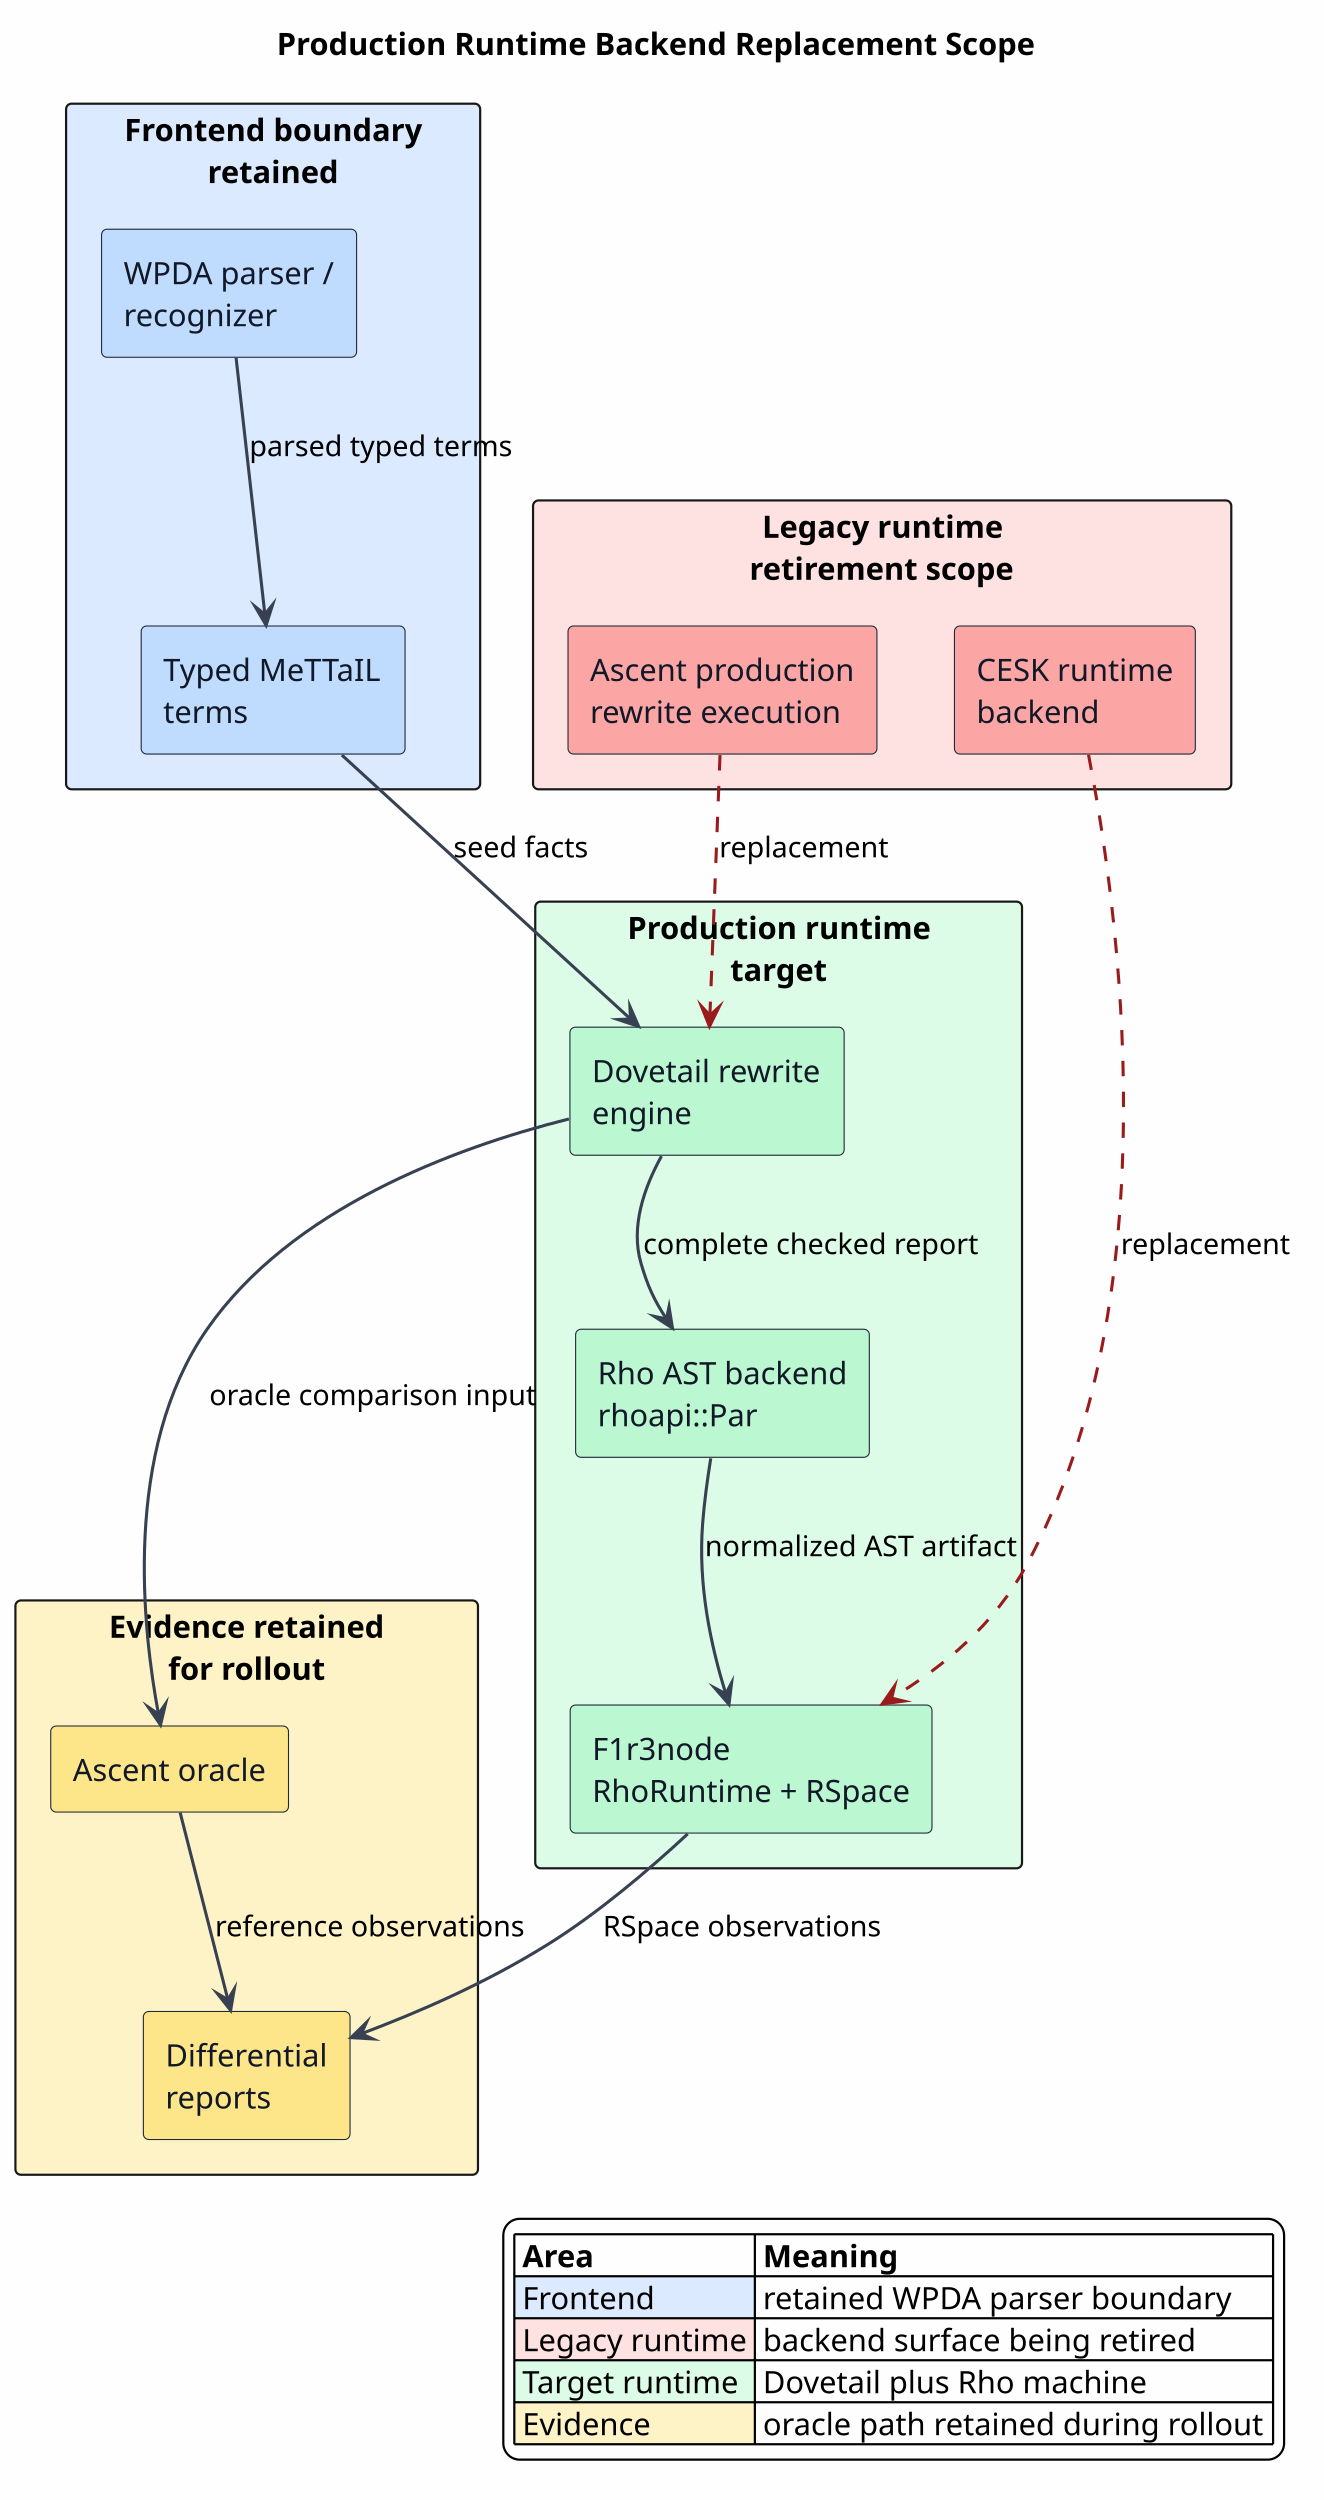
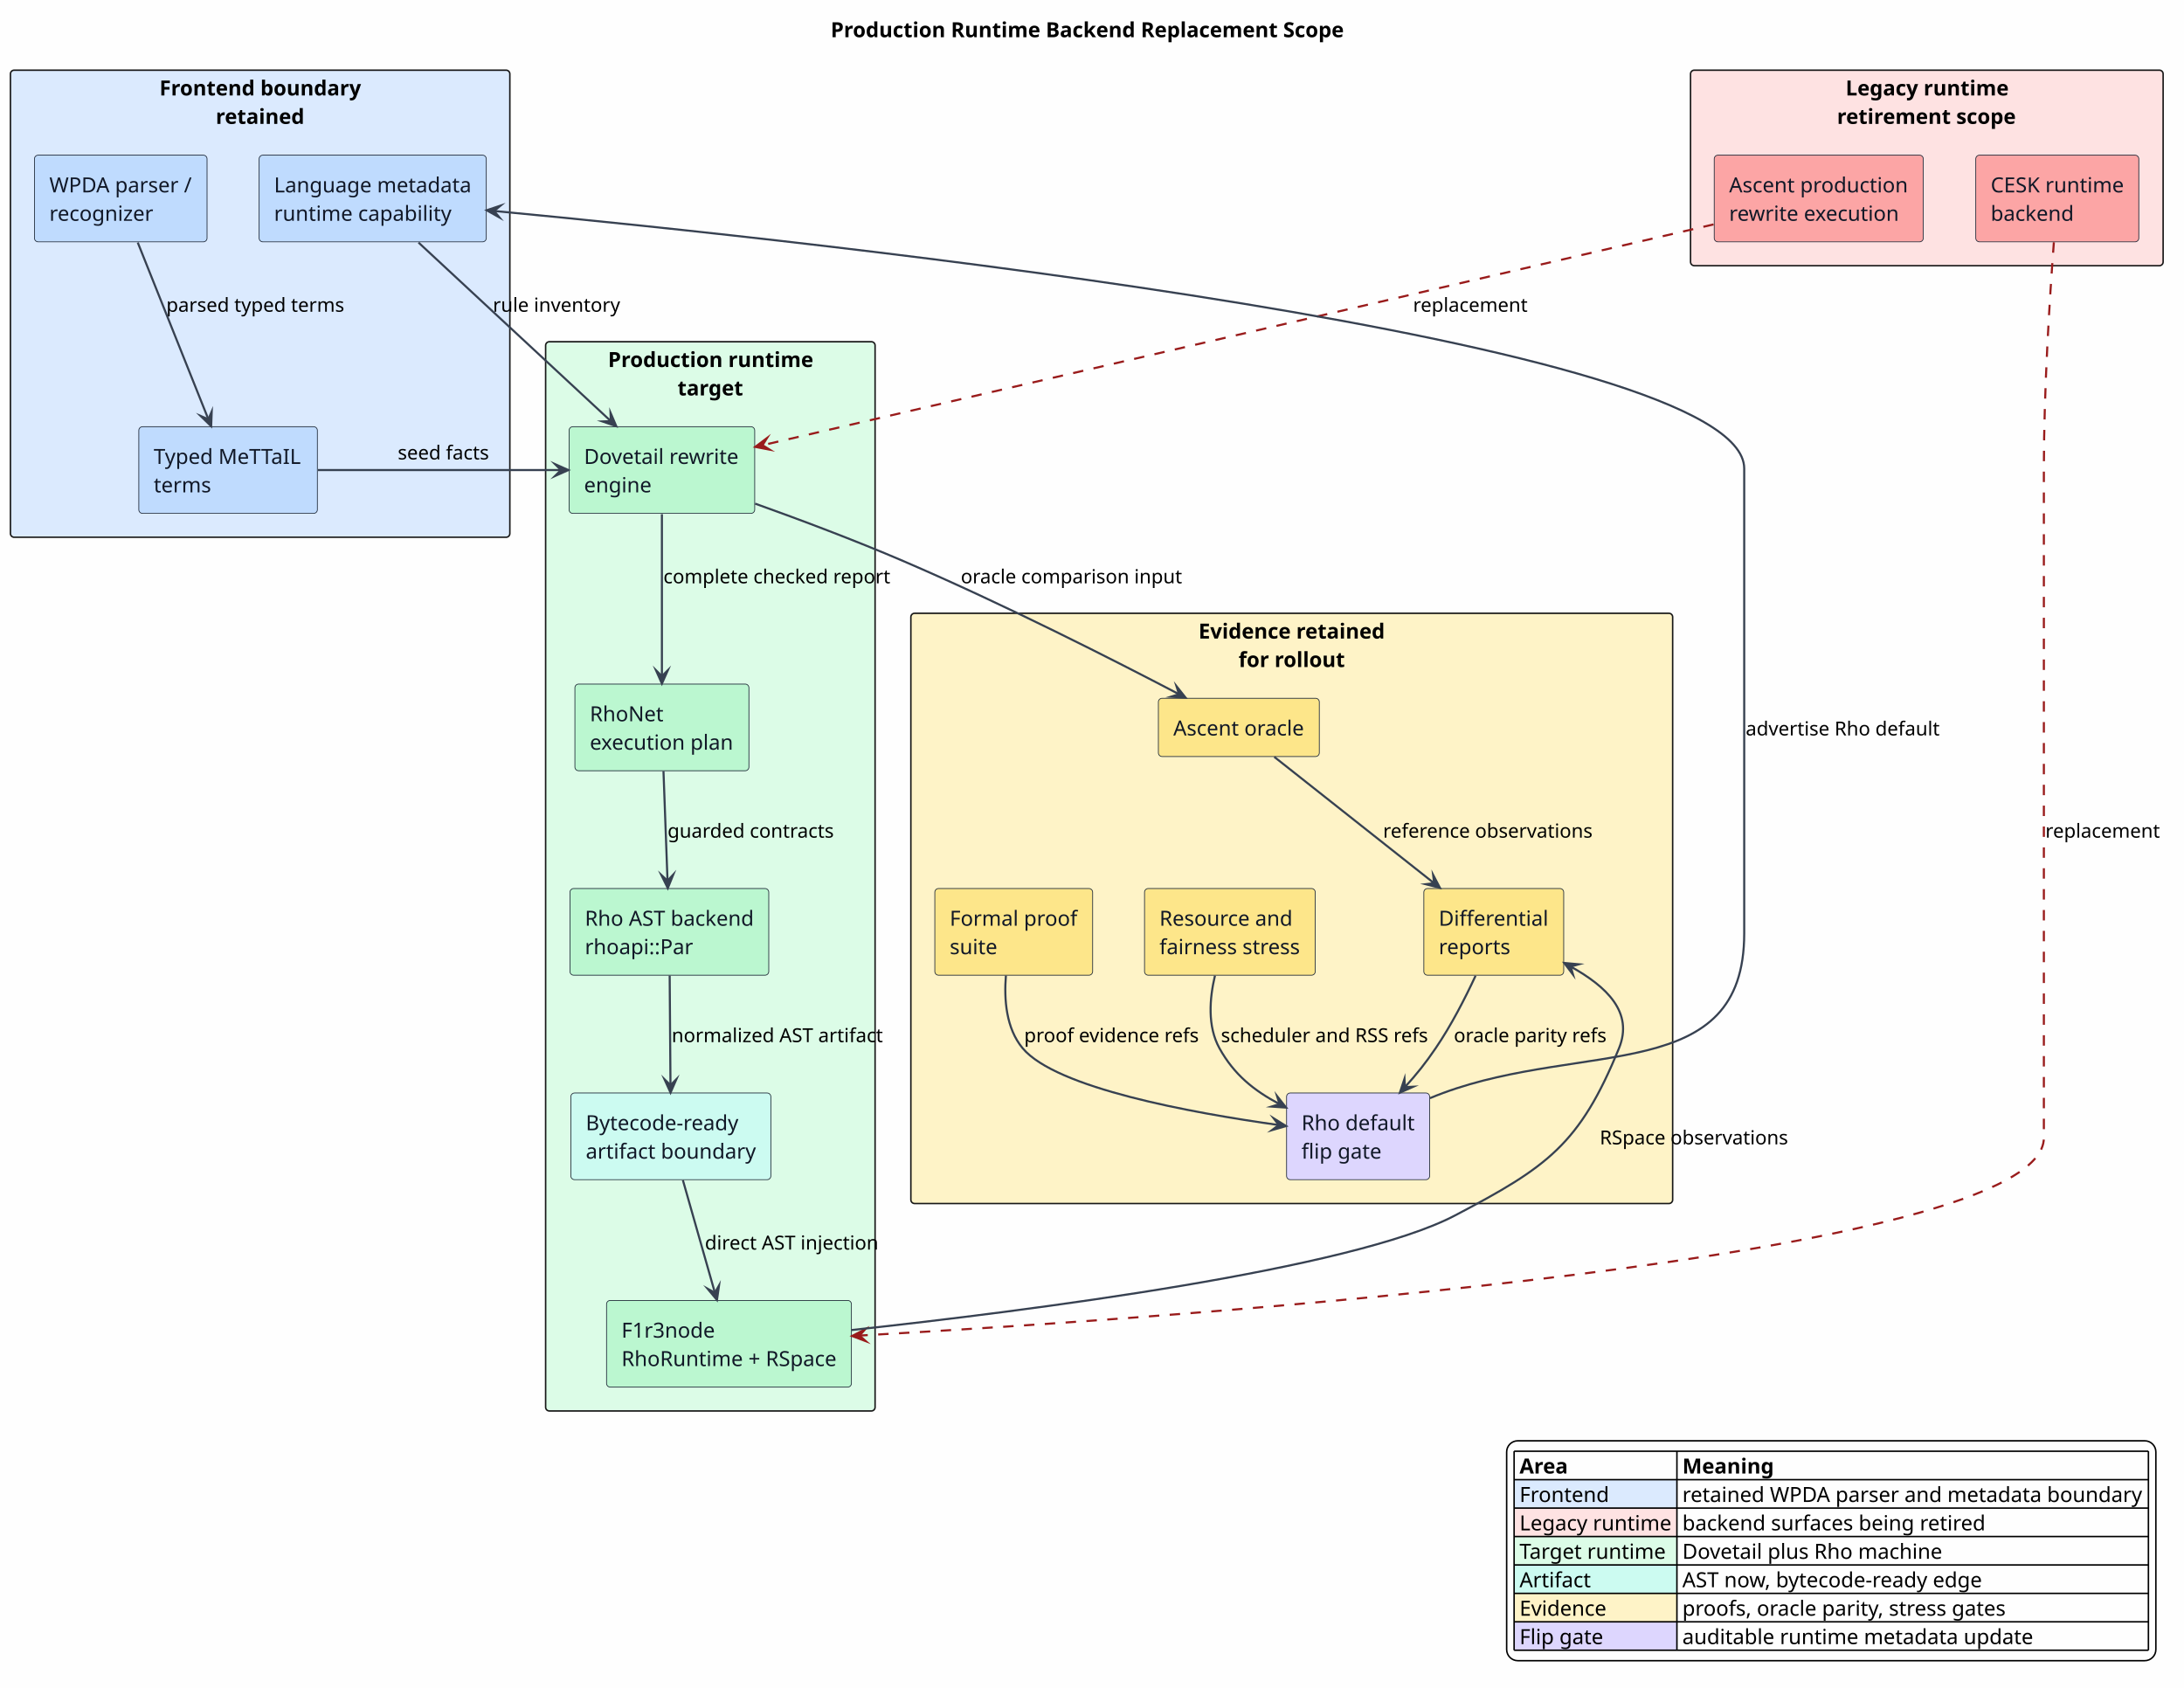
- <svg xmlns="http://www.w3.org/2000/svg" contentStyleType="text/css" data-diagram-type="DESCRIPTION" height="1135px" preserveAspectRatio="none" style="width:601px;height:1135px;background:#FEFEFE;" version="1.1" viewBox="0 0 601 1135" width="601px" zoomAndPan="magnify">
+ <svg xmlns="http://www.w3.org/2000/svg" contentStyleType="text/css" data-diagram-type="DESCRIPTION" height="1132px" preserveAspectRatio="none" style="width:1465px;height:1132px;background:#FEFEFE;" version="1.1" viewBox="0 0 1465 1132" width="1465px" zoomAndPan="magnify">
  <defs />
  <g>
-     <rect fill="#FEFEFE" height="1135" style="stroke:none;stroke-width:1;" width="601" x="0" y="0" />
+     <rect fill="#FEFEFE" height="1132" style="stroke:none;stroke-width:1;" width="1465" x="0" y="0" />
    <g class="title" data-source-line="1">
-       <text fill="#000000" font-family="sans-serif" font-size="14" font-weight="700" lengthAdjust="spacing" textLength="343.713" x="125.633" y="24.966">Production Runtime Backend Replacement Scope</text>
+       <text fill="#000000" font-family="sans-serif" font-size="14" font-weight="700" lengthAdjust="spacing" textLength="343.713" x="557.208" y="24.966">Production Runtime Backend Replacement Scope</text>
    </g>
    <g class="cluster" data-qualified-name="Frontend" data-source-line="13" id="ent0001">
-       <rect fill="#DBEAFE" height="311.27" rx="2.5" ry="2.5" style="stroke:#181818;stroke-width:1;" width="188" x="30" y="47.068" />
-       <text fill="#000000" font-family="sans-serif" font-size="14" font-weight="700" lengthAdjust="spacing" textLength="135.1" x="56.45" y="64.034">Frontend boundary</text>
-       <text fill="#000000" font-family="sans-serif" font-size="14" font-weight="700" lengthAdjust="spacing" textLength="59.57" x="94.215" y="83.102">retained</text>
-     </g>
-     <g class="cluster" data-qualified-name="Legacy" data-source-line="18" id="ent0004">
-       <rect fill="#FEE2E2" height="131.14" rx="2.5" ry="2.5" style="stroke:#181818;stroke-width:1;" width="317" x="242" y="227.198" />
-       <text fill="#000000" font-family="sans-serif" font-size="14" font-weight="700" lengthAdjust="spacing" textLength="109.004" x="345.998" y="244.164">Legacy runtime</text>
-       <text fill="#000000" font-family="sans-serif" font-size="14" font-weight="700" lengthAdjust="spacing" textLength="120.525" x="340.237" y="263.232">retirement scope</text>
-     </g>
-     <g class="cluster" data-qualified-name="Target" data-source-line="23" id="ent0007">
-       <rect fill="#DCFCE7" height="438.87" rx="2.5" ry="2.5" style="stroke:#181818;stroke-width:1;" width="221" x="243" y="409.338" />
-       <text fill="#000000" font-family="sans-serif" font-size="14" font-weight="700" lengthAdjust="spacing" textLength="137.353" x="284.823" y="426.304">Production runtime</text>
-       <text fill="#000000" font-family="sans-serif" font-size="14" font-weight="700" lengthAdjust="spacing" textLength="44.002" x="331.499" y="445.372">target</text>
-     </g>
-     <g class="cluster" data-qualified-name="Evidence" data-source-line="29" id="ent0011">
-       <rect fill="#FEF3C7" height="260.74" rx="2.5" ry="2.5" style="stroke:#181818;stroke-width:1;" width="210" x="7" y="726.608" />
-       <text fill="#000000" font-family="sans-serif" font-size="14" font-weight="700" lengthAdjust="spacing" textLength="125.118" x="49.441" y="743.574">Evidence retained</text>
-       <text fill="#000000" font-family="sans-serif" font-size="14" font-weight="700" lengthAdjust="spacing" textLength="71.344" x="76.328" y="762.642">for rollout</text>
+       <rect fill="#DBEAFE" height="313.27" rx="2.5" ry="2.5" style="stroke:#181818;stroke-width:1;" width="335" x="7" y="47.068" />
+       <text fill="#000000" font-family="sans-serif" font-size="14" font-weight="700" lengthAdjust="spacing" textLength="135.1" x="106.95" y="64.034">Frontend boundary</text>
+       <text fill="#000000" font-family="sans-serif" font-size="14" font-weight="700" lengthAdjust="spacing" textLength="59.57" x="144.715" y="83.102">retained</text>
+     </g>
+     <g class="cluster" data-qualified-name="Legacy" data-source-line="19" id="ent0005">
+       <rect fill="#FEE2E2" height="131.13" rx="2.5" ry="2.5" style="stroke:#181818;stroke-width:1;" width="317" x="1134" y="47.068" />
+       <text fill="#000000" font-family="sans-serif" font-size="14" font-weight="700" lengthAdjust="spacing" textLength="109.004" x="1237.998" y="64.034">Legacy runtime</text>
+       <text fill="#000000" font-family="sans-serif" font-size="14" font-weight="700" lengthAdjust="spacing" textLength="120.525" x="1232.237" y="83.102">retirement scope</text>
+     </g>
+     <g class="cluster" data-qualified-name="Target" data-source-line="24" id="ent0008">
+       <rect fill="#DCFCE7" height="717.15" rx="2.5" ry="2.5" style="stroke:#181818;stroke-width:1;" width="221" x="366" y="229.198" />
+       <text fill="#000000" font-family="sans-serif" font-size="14" font-weight="700" lengthAdjust="spacing" textLength="137.353" x="407.823" y="246.164">Production runtime</text>
+       <text fill="#000000" font-family="sans-serif" font-size="14" font-weight="700" lengthAdjust="spacing" textLength="44.002" x="454.499" y="265.232">target</text>
+     </g>
+     <g class="cluster" data-qualified-name="Evidence" data-source-line="32" id="ent0014">
+       <rect fill="#FEF3C7" height="395.87" rx="2.5" ry="2.5" style="stroke:#181818;stroke-width:1;" width="511" x="611" y="411.338" />
+       <text fill="#000000" font-family="sans-serif" font-size="14" font-weight="700" lengthAdjust="spacing" textLength="125.118" x="803.941" y="428.304">Evidence retained</text>
+       <text fill="#000000" font-family="sans-serif" font-size="14" font-weight="700" lengthAdjust="spacing" textLength="71.344" x="830.828" y="447.372">for rollout</text>
    </g>
    <g class="entity" data-qualified-name="Frontend.WPDA" data-source-line="14" id="ent0002">
-       <rect fill="#BFDBFE" height="58.136" rx="2.5" ry="2.5" style="stroke:#1F2937;stroke-width:0.5;" width="115.774" x="46.11" y="104.068" />
-       <text fill="#111827" font-family="sans-serif" font-size="14" lengthAdjust="spacing" textLength="95.774" x="56.11" y="129.034">WPDA parser /</text>
-       <text fill="#111827" font-family="sans-serif" font-size="14" lengthAdjust="spacing" textLength="70" x="56.11" y="148.102">recognizer</text>
+       <rect fill="#BFDBFE" height="58.136" rx="2.5" ry="2.5" style="stroke:#1F2937;stroke-width:0.5;" width="115.774" x="23.11" y="104.068" />
+       <text fill="#111827" font-family="sans-serif" font-size="14" lengthAdjust="spacing" textLength="95.774" x="33.11" y="129.034">WPDA parser /</text>
+       <text fill="#111827" font-family="sans-serif" font-size="14" lengthAdjust="spacing" textLength="70" x="33.11" y="148.102">recognizer</text>
    </g>
    <g class="entity" data-qualified-name="Frontend.Terms" data-source-line="15" id="ent0003">
-       <rect fill="#BFDBFE" height="58.136" rx="2.5" ry="2.5" style="stroke:#1F2937;stroke-width:0.5;" width="119.778" x="64.11" y="284.198" />
-       <text fill="#111827" font-family="sans-serif" font-size="14" lengthAdjust="spacing" textLength="99.778" x="74.11" y="309.164">Typed MeTTaIL</text>
-       <text fill="#111827" font-family="sans-serif" font-size="14" lengthAdjust="spacing" textLength="38.528" x="74.11" y="328.232">terms</text>
-     </g>
-     <g class="entity" data-qualified-name="Legacy.AscentProd" data-source-line="19" id="ent0005">
-       <rect fill="#FCA5A5" height="58.136" rx="2.5" ry="2.5" style="stroke:#1F2937;stroke-width:0.5;" width="140.245" x="257.88" y="284.198" />
-       <text fill="#111827" font-family="sans-serif" font-size="14" lengthAdjust="spacing" textLength="120.246" x="267.88" y="309.164">Ascent production</text>
-       <text fill="#111827" font-family="sans-serif" font-size="14" lengthAdjust="spacing" textLength="115.023" x="267.88" y="328.232">rewrite execution</text>
-     </g>
-     <g class="entity" data-qualified-name="Legacy.CESK" data-source-line="20" id="ent0006">
-       <rect fill="#FCA5A5" height="58.136" rx="2.5" ry="2.5" style="stroke:#1F2937;stroke-width:0.5;" width="109.362" x="433.32" y="284.198" />
-       <text fill="#111827" font-family="sans-serif" font-size="14" lengthAdjust="spacing" textLength="89.362" x="443.32" y="309.164">CESK runtime</text>
-       <text fill="#111827" font-family="sans-serif" font-size="14" lengthAdjust="spacing" textLength="55.818" x="443.32" y="328.232">backend</text>
-     </g>
-     <g class="entity" data-qualified-name="Target.Dovetail" data-source-line="24" id="ent0008">
-       <rect fill="#BBF7D0" height="58.136" rx="2.5" ry="2.5" style="stroke:#1F2937;stroke-width:0.5;" width="124.496" x="258.75" y="466.338" />
-       <text fill="#111827" font-family="sans-serif" font-size="14" lengthAdjust="spacing" textLength="104.496" x="268.75" y="491.304">Dovetail rewrite</text>
-       <text fill="#111827" font-family="sans-serif" font-size="14" lengthAdjust="spacing" textLength="45.318" x="268.75" y="510.372">engine</text>
-     </g>
-     <g class="entity" data-qualified-name="Target.RhoAst" data-source-line="25" id="ent0009">
-       <rect fill="#BBF7D0" height="58.136" rx="2.5" ry="2.5" style="stroke:#1F2937;stroke-width:0.5;" width="133.344" x="261.33" y="603.478" />
-       <text fill="#111827" font-family="sans-serif" font-size="14" lengthAdjust="spacing" textLength="113.344" x="271.33" y="628.444">Rho AST backend</text>
-       <text fill="#111827" font-family="sans-serif" font-size="14" lengthAdjust="spacing" textLength="72.59" x="271.33" y="647.512">rhoapi::Par</text>
-     </g>
-     <g class="entity" data-qualified-name="Target.RhoRuntime" data-source-line="26" id="ent0010">
-       <rect fill="#BBF7D0" height="58.136" rx="2.5" ry="2.5" style="stroke:#1F2937;stroke-width:0.5;" width="164.255" x="258.87" y="774.078" />
-       <text fill="#111827" font-family="sans-serif" font-size="14" lengthAdjust="spacing" textLength="62.692" x="268.87" y="799.044">F1r3node</text>
-       <text fill="#111827" font-family="sans-serif" font-size="14" lengthAdjust="spacing" textLength="144.255" x="268.87" y="818.112">RhoRuntime + RSpace</text>
-     </g>
-     <g class="entity" data-qualified-name="Evidence.AscentOracle" data-source-line="30" id="ent0012">
-       <rect fill="#FDE68A" height="39.068" rx="2.5" ry="2.5" style="stroke:#1F2937;stroke-width:0.5;" width="107.948" x="23.03" y="783.608" />
-       <text fill="#111827" font-family="sans-serif" font-size="14" lengthAdjust="spacing" textLength="87.948" x="33.03" y="808.574">Ascent oracle</text>
-     </g>
-     <g class="entity" data-qualified-name="Evidence.Diff" data-source-line="31" id="ent0013">
-       <rect fill="#FDE68A" height="58.136" rx="2.5" ry="2.5" style="stroke:#1F2937;stroke-width:0.5;" width="93.822" x="65.09" y="913.208" />
-       <text fill="#111827" font-family="sans-serif" font-size="14" lengthAdjust="spacing" textLength="73.822" x="75.09" y="938.174">Differential</text>
-       <text fill="#111827" font-family="sans-serif" font-size="14" lengthAdjust="spacing" textLength="48.3" x="75.09" y="957.242">reports</text>
-     </g>
-     <g class="link" data-entity-1="ent0002" data-entity-2="ent0003" data-link-type="dependency" data-source-line="34" id="lnk14">
-       <path d="M107.17,162.358 C110.9,195.618 116.512,245.589 120.252,278.909" fill="none" id="WPDA-to-Terms" style="stroke:#374151;stroke-width:1.4;" />
-       <polygon fill="#374151" points="120.81,283.878,123.781,274.488,120.252,278.909,115.831,275.38,120.81,283.878" style="stroke:#374151;stroke-width:1.4;stroke-linejoin:miter;stroke-miterlimit:10;" />
-       <text fill="#000000" font-family="sans-serif" font-size="13" lengthAdjust="spacing" textLength="119.392" x="113.21" y="207.095">parsed typed terms</text>
-     </g>
-     <g class="link" data-entity-1="ent0003" data-entity-2="ent0008" data-link-type="dependency" data-source-line="35" id="lnk15">
-       <path d="M155.22,342.818 C192.1,376.548 249.42,428.954 286.24,462.624" fill="none" id="Terms-to-Dovetail" style="stroke:#374151;stroke-width:1.4;" />
-       <polygon fill="#374151" points="289.93,465.998,285.988,456.973,286.24,462.624,280.589,462.876,289.93,465.998" style="stroke:#374151;stroke-width:1.4;stroke-linejoin:miter;stroke-miterlimit:10;" />
-       <text fill="#000000" font-family="sans-serif" font-size="13" lengthAdjust="spacing" textLength="61.191" x="205.86" y="389.235">seed facts</text>
-     </g>
-     <g class="link" data-entity-1="ent0005" data-entity-2="ent0008" data-link-type="dependency" data-source-line="36" id="lnk16">
-       <path d="M326.89,342.818 C325.58,376.548 323.604,427.332 322.294,461.002" fill="none" id="AscentProd-to-Dovetail" style="stroke:#991B1B;stroke-width:1.4;stroke-dasharray:7,7;" />
-       <polygon fill="#991B1B" points="322.1,465.998,326.447,457.16,322.294,461.002,318.453,456.849,322.1,465.998" style="stroke:#991B1B;stroke-width:1.4;stroke-linejoin:miter;stroke-miterlimit:10;" />
-       <text fill="#000000" font-family="sans-serif" font-size="13" lengthAdjust="spacing" textLength="77.129" x="326.54" y="389.235">replacement</text>
-     </g>
-     <g class="link" data-entity-1="ent0006" data-entity-2="ent0010" data-link-type="dependency" data-source-line="37" id="lnk17">
-       <path d="M494.19,342.638 C507.52,410.918 532.63,587.798 466,710.608 C451.44,737.448 429.485,755.868 404.805,770.968" fill="none" id="CESK-to-RhoRuntime" style="stroke:#991B1B;stroke-width:1.4;stroke-dasharray:7,7;" />
-       <polygon fill="#991B1B" points="400.54,773.578,410.305,772.293,404.805,770.968,406.13,765.469,400.54,773.578" style="stroke:#991B1B;stroke-width:1.4;stroke-linejoin:miter;stroke-miterlimit:10;" />
-       <text fill="#000000" font-family="sans-serif" font-size="13" lengthAdjust="spacing" textLength="77.129" x="508.85" y="569.375">replacement</text>
-     </g>
-     <g class="link" data-entity-1="ent0008" data-entity-2="ent0009" data-link-type="dependency" data-source-line="38" id="lnk18">
-       <path d="M300.31,524.908 C292.36,539.268 286.22,557.068 291,573.478 C294.01,583.808 296.752,589.858 302.572,598.798" fill="none" id="Dovetail-to-RhoAst" style="stroke:#374151;stroke-width:1.4;" />
-       <polygon fill="#374151" points="305.3,602.988,303.742,593.263,302.572,598.798,297.038,597.628,305.3,602.988" style="stroke:#374151;stroke-width:1.4;stroke-linejoin:miter;stroke-miterlimit:10;" />
-       <text fill="#000000" font-family="sans-serif" font-size="13" lengthAdjust="spacing" textLength="152.464" x="292" y="569.375">complete checked report</text>
-     </g>
-     <g class="link" data-entity-1="ent0009" data-entity-2="ent0010" data-link-type="dependency" data-source-line="39" id="lnk19">
-       <path d="M322.68,662.088 C321.18,671.458 319.74,681.948 319,691.608 C316.82,719.898 322.708,746.816 329.488,768.996" fill="none" id="RhoAst-to-RhoRuntime" style="stroke:#374151;stroke-width:1.4;" />
-       <polygon fill="#374151" points="330.95,773.778,332.144,764.002,329.488,768.996,324.494,766.34,330.95,773.778" style="stroke:#374151;stroke-width:1.4;stroke-linejoin:miter;stroke-miterlimit:10;" />
-       <text fill="#000000" font-family="sans-serif" font-size="13" lengthAdjust="spacing" textLength="141.7" x="320" y="706.505">normalized AST artifact</text>
-     </g>
-     <g class="link" data-entity-1="ent0008" data-entity-2="ent0012" data-link-type="dependency" data-source-line="40" id="lnk20">
-       <path d="M258.29,508.008 C205.23,521.368 131.94,548.918 94,603.478 C55.46,658.888 64.851,740.243 71.951,778.203" fill="none" id="Dovetail-to-AscentOracle" style="stroke:#374151;stroke-width:1.4;" />
-       <polygon fill="#374151" points="72.87,783.118,75.147,773.536,71.951,778.203,67.284,775.007,72.87,783.118" style="stroke:#374151;stroke-width:1.4;stroke-linejoin:miter;stroke-miterlimit:10;" />
-       <text fill="#000000" font-family="sans-serif" font-size="13" lengthAdjust="spacing" textLength="148.72" x="95" y="637.935">oracle comparison input</text>
-     </g>
-     <g class="link" data-entity-1="ent0012" data-entity-2="ent0013" data-link-type="dependency" data-source-line="41" id="lnk21">
-       <path d="M81.79,822.928 C87.71,846.108 96.594,880.913 103.474,907.873" fill="none" id="AscentOracle-to-Diff" style="stroke:#374151;stroke-width:1.4;" />
-       <polygon fill="#374151" points="104.71,912.718,106.36,903.008,103.474,907.873,98.609,904.986,104.71,912.718" style="stroke:#374151;stroke-width:1.4;stroke-linejoin:miter;stroke-miterlimit:10;" />
-       <text fill="#000000" font-family="sans-serif" font-size="13" lengthAdjust="spacing" textLength="141.05" x="97.6" y="879.105">reference observations</text>
-     </g>
-     <g class="link" data-entity-1="ent0010" data-entity-2="ent0013" data-link-type="dependency" data-source-line="42" id="lnk22">
-       <path d="M312.21,832.598 C294.68,848.868 271.25,868.828 248,883.208 C220.16,900.438 190.997,913.14 164.037,923.33" fill="none" id="RhoRuntime-to-Diff" style="stroke:#374151;stroke-width:1.4;" />
-       <polygon fill="#374151" points="159.36,925.098,169.193,925.658,164.037,923.33,166.364,918.174,159.36,925.098" style="stroke:#374151;stroke-width:1.4;stroke-linejoin:miter;stroke-miterlimit:10;" />
-       <text fill="#000000" font-family="sans-serif" font-size="13" lengthAdjust="spacing" textLength="126.321" x="273.71" y="879.105">RSpace observations</text>
-     </g>
-     <g class="legend" data-source-line="44">
-       <rect fill="none" height="109.34" rx="7.5" ry="7.5" style="stroke:#000000;stroke-width:1;" width="354.483" x="228.496" y="1007.348" />
-       <text fill="#000000" font-family="sans-serif" font-size="14" font-weight="700" lengthAdjust="spacing" textLength="32.69" x="237.136" y="1029.314">Area</text>
-       <text fill="#000000" font-family="sans-serif" font-size="14" font-weight="700" lengthAdjust="spacing" textLength="61.18" x="346.35" y="1029.314">Meaning</text>
-       <rect fill="#DBEAFE" height="19.068" style="stroke:none;stroke-width:1;" width="109.214" x="233.496" y="1033.416" />
-       <text fill="#000000" font-family="sans-serif" font-size="14" lengthAdjust="spacing" textLength="60.382" x="237.136" y="1048.382">Frontend</text>
-       <text fill="#000000" font-family="sans-serif" font-size="14" lengthAdjust="spacing" textLength="213.331" x="346.35" y="1048.382">retained WPDA parser boundary</text>
-       <rect fill="#FEE2E2" height="19.068" style="stroke:none;stroke-width:1;" width="109.214" x="233.496" y="1052.484" />
-       <text fill="#000000" font-family="sans-serif" font-size="14" lengthAdjust="spacing" textLength="101.934" x="237.136" y="1067.45">Legacy runtime</text>
-       <text fill="#000000" font-family="sans-serif" font-size="14" lengthAdjust="spacing" textLength="197.175" x="346.35" y="1067.45">backend surface being retired</text>
-       <rect fill="#DCFCE7" height="19.068" style="stroke:none;stroke-width:1;" width="109.214" x="233.496" y="1071.552" />
-       <text fill="#000000" font-family="sans-serif" font-size="14" lengthAdjust="spacing" textLength="99.358" x="237.136" y="1086.518">Target runtime</text>
-       <text fill="#000000" font-family="sans-serif" font-size="14" lengthAdjust="spacing" textLength="174.635" x="346.35" y="1086.518">Dovetail plus Rho machine</text>
-       <rect fill="#FEF3C7" height="19.068" style="stroke:none;stroke-width:1;" width="109.214" x="233.496" y="1090.62" />
-       <text fill="#000000" font-family="sans-serif" font-size="14" lengthAdjust="spacing" textLength="58.282" x="237.136" y="1105.585">Evidence</text>
-       <text fill="#000000" font-family="sans-serif" font-size="14" lengthAdjust="spacing" textLength="227.989" x="346.35" y="1105.585">oracle path retained during rollout</text>
-       <line style="stroke:#000000;stroke-width:1;" x1="233.496" x2="577.979" y1="1014.348" y2="1014.348" />
-       <line style="stroke:#000000;stroke-width:1;" x1="233.496" x2="577.979" y1="1033.416" y2="1033.416" />
-       <line style="stroke:#000000;stroke-width:1;" x1="233.496" x2="577.979" y1="1052.484" y2="1052.484" />
-       <line style="stroke:#000000;stroke-width:1;" x1="233.496" x2="577.979" y1="1071.552" y2="1071.552" />
-       <line style="stroke:#000000;stroke-width:1;" x1="233.496" x2="577.979" y1="1090.62" y2="1090.62" />
-       <line style="stroke:#000000;stroke-width:1;" x1="233.496" x2="577.979" y1="1109.688" y2="1109.688" />
-       <line style="stroke:#000000;stroke-width:1;" x1="233.496" x2="233.496" y1="1014.348" y2="1109.688" />
-       <line style="stroke:#000000;stroke-width:1;" x1="342.71" x2="342.71" y1="1014.348" y2="1109.688" />
-       <line style="stroke:#000000;stroke-width:1;" x1="577.979" x2="577.979" y1="1014.348" y2="1109.688" />
+       <rect fill="#BFDBFE" height="58.136" rx="2.5" ry="2.5" style="stroke:#1F2937;stroke-width:0.5;" width="119.778" x="93.11" y="286.198" />
+       <text fill="#111827" font-family="sans-serif" font-size="14" lengthAdjust="spacing" textLength="99.778" x="103.11" y="311.164">Typed MeTTaIL</text>
+       <text fill="#111827" font-family="sans-serif" font-size="14" lengthAdjust="spacing" textLength="38.528" x="103.11" y="330.232">terms</text>
+     </g>
+     <g class="entity" data-qualified-name="Frontend.Metadata" data-source-line="16" id="ent0004">
+       <rect fill="#BFDBFE" height="58.136" rx="2.5" ry="2.5" style="stroke:#1F2937;stroke-width:0.5;" width="152.369" x="173.82" y="104.068" />
+       <text fill="#111827" font-family="sans-serif" font-size="14" lengthAdjust="spacing" textLength="132.369" x="183.82" y="129.034">Language metadata</text>
+       <text fill="#111827" font-family="sans-serif" font-size="14" lengthAdjust="spacing" textLength="119.055" x="183.82" y="148.102">runtime capability</text>
+     </g>
+     <g class="entity" data-qualified-name="Legacy.AscentProd" data-source-line="20" id="ent0006">
+       <rect fill="#FCA5A5" height="58.136" rx="2.5" ry="2.5" style="stroke:#1F2937;stroke-width:0.5;" width="140.245" x="1149.88" y="104.068" />
+       <text fill="#111827" font-family="sans-serif" font-size="14" lengthAdjust="spacing" textLength="120.246" x="1159.88" y="129.034">Ascent production</text>
+       <text fill="#111827" font-family="sans-serif" font-size="14" lengthAdjust="spacing" textLength="115.023" x="1159.88" y="148.102">rewrite execution</text>
+     </g>
+     <g class="entity" data-qualified-name="Legacy.CESK" data-source-line="21" id="ent0007">
+       <rect fill="#FCA5A5" height="58.136" rx="2.5" ry="2.5" style="stroke:#1F2937;stroke-width:0.5;" width="109.362" x="1325.32" y="104.068" />
+       <text fill="#111827" font-family="sans-serif" font-size="14" lengthAdjust="spacing" textLength="89.362" x="1335.32" y="129.034">CESK runtime</text>
+       <text fill="#111827" font-family="sans-serif" font-size="14" lengthAdjust="spacing" textLength="55.818" x="1335.32" y="148.102">backend</text>
+     </g>
+     <g class="entity" data-qualified-name="Target.Dovetail" data-source-line="25" id="ent0009">
+       <rect fill="#BBF7D0" height="58.136" rx="2.5" ry="2.5" style="stroke:#1F2937;stroke-width:0.5;" width="124.496" x="381.75" y="286.198" />
+       <text fill="#111827" font-family="sans-serif" font-size="14" lengthAdjust="spacing" textLength="104.496" x="391.75" y="311.164">Dovetail rewrite</text>
+       <text fill="#111827" font-family="sans-serif" font-size="14" lengthAdjust="spacing" textLength="45.318" x="391.75" y="330.232">engine</text>
+     </g>
+     <g class="entity" data-qualified-name="Target.RhoNet" data-source-line="26" id="ent0010">
+       <rect fill="#BBF7D0" height="58.136" rx="2.5" ry="2.5" style="stroke:#1F2937;stroke-width:0.5;" width="116.726" x="385.64" y="458.808" />
+       <text fill="#111827" font-family="sans-serif" font-size="14" lengthAdjust="spacing" textLength="49.42" x="395.64" y="483.774">RhoNet</text>
+       <text fill="#111827" font-family="sans-serif" font-size="14" lengthAdjust="spacing" textLength="96.726" x="395.64" y="502.842">execution plan</text>
+     </g>
+     <g class="entity" data-qualified-name="Target.RhoAst" data-source-line="27" id="ent0011">
+       <rect fill="#BBF7D0" height="58.136" rx="2.5" ry="2.5" style="stroke:#1F2937;stroke-width:0.5;" width="133.344" x="382.33" y="595.938" />
+       <text fill="#111827" font-family="sans-serif" font-size="14" lengthAdjust="spacing" textLength="113.344" x="392.33" y="620.904">Rho AST backend</text>
+       <text fill="#111827" font-family="sans-serif" font-size="14" lengthAdjust="spacing" textLength="72.59" x="392.33" y="639.972">rhoapi::Par</text>
+     </g>
+     <g class="entity" data-qualified-name="Target.Artifact" data-source-line="28" id="ent0012">
+       <rect fill="#CCFBF1" height="58.136" rx="2.5" ry="2.5" style="stroke:#1F2937;stroke-width:0.5;" width="134.156" x="382.92" y="733.078" />
+       <text fill="#111827" font-family="sans-serif" font-size="14" lengthAdjust="spacing" textLength="102.676" x="392.92" y="758.044">Bytecode-ready</text>
+       <text fill="#111827" font-family="sans-serif" font-size="14" lengthAdjust="spacing" textLength="114.156" x="392.92" y="777.112">artifact boundary</text>
+     </g>
+     <g class="entity" data-qualified-name="Target.RhoRuntime" data-source-line="29" id="ent0013">
+       <rect fill="#BBF7D0" height="58.136" rx="2.5" ry="2.5" style="stroke:#1F2937;stroke-width:0.5;" width="164.255" x="406.87" y="872.208" />
+       <text fill="#111827" font-family="sans-serif" font-size="14" lengthAdjust="spacing" textLength="62.692" x="416.87" y="897.174">F1r3node</text>
+       <text fill="#111827" font-family="sans-serif" font-size="14" lengthAdjust="spacing" textLength="144.255" x="416.87" y="916.242">RhoRuntime + RSpace</text>
+     </g>
+     <g class="entity" data-qualified-name="Evidence.Formal" data-source-line="33" id="ent0015">
+       <rect fill="#FDE68A" height="58.136" rx="2.5" ry="2.5" style="stroke:#1F2937;stroke-width:0.5;" width="105.862" x="627.07" y="595.938" />
+       <text fill="#111827" font-family="sans-serif" font-size="14" lengthAdjust="spacing" textLength="85.862" x="637.07" y="620.904">Formal proof</text>
+       <text fill="#111827" font-family="sans-serif" font-size="14" lengthAdjust="spacing" textLength="31.92" x="637.07" y="639.972">suite</text>
+     </g>
+     <g class="entity" data-qualified-name="Evidence.AscentOracle" data-source-line="34" id="ent0016">
+       <rect fill="#FDE68A" height="39.068" rx="2.5" ry="2.5" style="stroke:#1F2937;stroke-width:0.5;" width="107.948" x="777.03" y="468.338" />
+       <text fill="#111827" font-family="sans-serif" font-size="14" lengthAdjust="spacing" textLength="87.948" x="787.03" y="493.304">Ascent oracle</text>
+     </g>
+     <g class="entity" data-qualified-name="Evidence.Diff" data-source-line="35" id="ent0017">
+       <rect fill="#FDE68A" height="58.136" rx="2.5" ry="2.5" style="stroke:#1F2937;stroke-width:0.5;" width="93.822" x="955.09" y="595.938" />
+       <text fill="#111827" font-family="sans-serif" font-size="14" lengthAdjust="spacing" textLength="73.822" x="965.09" y="620.904">Differential</text>
+       <text fill="#111827" font-family="sans-serif" font-size="14" lengthAdjust="spacing" textLength="48.3" x="965.09" y="639.972">reports</text>
+     </g>
+     <g class="entity" data-qualified-name="Evidence.Stress" data-source-line="36" id="ent0018">
+       <rect fill="#FDE68A" height="58.136" rx="2.5" ry="2.5" style="stroke:#1F2937;stroke-width:0.5;" width="114.514" x="767.74" y="595.938" />
+       <text fill="#111827" font-family="sans-serif" font-size="14" lengthAdjust="spacing" textLength="89.586" x="777.74" y="620.904">Resource and</text>
+       <text fill="#111827" font-family="sans-serif" font-size="14" lengthAdjust="spacing" textLength="94.514" x="777.74" y="639.972">fairness stress</text>
+     </g>
+     <g class="entity" data-qualified-name="Evidence.Gate" data-source-line="37" id="ent0019">
+       <rect fill="#DDD6FE" height="58.136" rx="2.5" ry="2.5" style="stroke:#1F2937;stroke-width:0.5;" width="95.964" x="863.02" y="733.078" />
+       <text fill="#111827" font-family="sans-serif" font-size="14" lengthAdjust="spacing" textLength="75.964" x="873.02" y="758.044">Rho default</text>
+       <text fill="#111827" font-family="sans-serif" font-size="14" lengthAdjust="spacing" textLength="53.704" x="873.02" y="777.112">flip gate</text>
+     </g>
+     <g class="link" data-entity-1="ent0002" data-entity-2="ent0003" data-link-type="dependency" data-source-line="40" id="lnk20">
+       <path d="M92.41,162.678 C105.89,196.408 126.335,247.545 139.785,281.215" fill="none" id="WPDA-to-Terms" style="stroke:#374151;stroke-width:1.4;" />
+       <polygon fill="#374151" points="141.64,285.858,142.016,276.016,139.785,281.215,134.587,278.984,141.64,285.858" style="stroke:#374151;stroke-width:1.4;stroke-linejoin:miter;stroke-miterlimit:10;" />
+       <text fill="#000000" font-family="sans-serif" font-size="13" lengthAdjust="spacing" textLength="119.392" x="111.55" y="209.095">parsed typed terms</text>
+     </g>
+     <g class="link" data-entity-1="ent0003" data-entity-2="ent0009" data-link-type="dependency" data-source-line="41" id="lnk21">
+       <path d="M213.3,315.268 C262.41,315.268 326.51,315.268 376.27,315.268" fill="none" id="Terms-to-Dovetail" style="stroke:#374151;stroke-width:1.4;" />
+       <polygon fill="#374151" points="381.27,315.268,372.27,311.268,376.27,315.268,372.27,319.268,381.27,315.268" style="stroke:#374151;stroke-width:1.4;stroke-linejoin:miter;stroke-miterlimit:10;" />
+       <text fill="#000000" font-family="sans-serif" font-size="13" lengthAdjust="spacing" textLength="61.191" x="266.82" y="308.165">seed facts</text>
+     </g>
+     <g class="link" data-entity-1="ent0004" data-entity-2="ent0009" data-link-type="dependency" data-source-line="42" id="lnk22">
+       <path d="M280.74,162.678 C317.07,196.408 373.476,248.786 409.736,282.456" fill="none" id="Metadata-to-Dovetail" style="stroke:#374151;stroke-width:1.4;" />
+       <polygon fill="#374151" points="413.4,285.858,409.527,276.803,409.736,282.456,404.083,282.665,413.4,285.858" style="stroke:#374151;stroke-width:1.4;stroke-linejoin:miter;stroke-miterlimit:10;" />
+       <text fill="#000000" font-family="sans-serif" font-size="13" lengthAdjust="spacing" textLength="85.384" x="330.62" y="209.095">rule inventory</text>
+     </g>
+     <g class="link" data-entity-1="ent0006" data-entity-2="ent0009" data-link-type="dependency" data-source-line="43" id="lnk23">
+       <path d="M1149.42,150.518 C999.13,185.408 654.451,265.417 511.5,298.597" fill="none" id="AscentProd-to-Dovetail" style="stroke:#991B1B;stroke-width:1.4;stroke-dasharray:7,7;" />
+       <polygon fill="#991B1B" points="506.63,299.728,516.301,301.589,511.5,298.597,514.492,293.797,506.63,299.728" style="stroke:#991B1B;stroke-width:1.4;stroke-linejoin:miter;stroke-miterlimit:10;" />
+       <text fill="#000000" font-family="sans-serif" font-size="13" lengthAdjust="spacing" textLength="77.129" x="947.85" y="209.095">replacement</text>
+     </g>
+     <g class="link" data-entity-1="ent0007" data-entity-2="ent0013" data-link-type="dependency" data-source-line="44" id="lnk24">
+       <path d="M1377.71,162.508 C1375.04,197.978 1371,260.568 1371,314.268 C1371,314.268 1371,314.268 1371,763.148 C1371,843.578 795.832,883.468 576.572,895.778" fill="none" id="CESK-to-RhoRuntime" style="stroke:#991B1B;stroke-width:1.4;stroke-dasharray:7,7;" />
+       <polygon fill="#991B1B" points="571.58,896.058,580.79,899.547,576.572,895.778,580.342,891.56,571.58,896.058" style="stroke:#991B1B;stroke-width:1.4;stroke-linejoin:miter;stroke-miterlimit:10;" />
+       <text fill="#000000" font-family="sans-serif" font-size="13" lengthAdjust="spacing" textLength="77.129" x="1372" y="561.835">replacement</text>
+     </g>
+     <g class="link" data-entity-1="ent0009" data-entity-2="ent0010" data-link-type="dependency" data-source-line="45" id="lnk25">
+       <path d="M444,344.828 C444,376.408 444,421.998 444,453.508" fill="none" id="Dovetail-to-RhoNet" style="stroke:#374151;stroke-width:1.4;" />
+       <polygon fill="#374151" points="444,458.508,448,449.508,444,453.508,440,449.508,444,458.508" style="stroke:#374151;stroke-width:1.4;stroke-linejoin:miter;stroke-miterlimit:10;" />
+       <text fill="#000000" font-family="sans-serif" font-size="13" lengthAdjust="spacing" textLength="152.464" x="445" y="391.235">complete checked report</text>
+     </g>
+     <g class="link" data-entity-1="ent0010" data-entity-2="ent0011" data-link-type="dependency" data-source-line="46" id="lnk26">
+       <path d="M445.05,517.198 C445.9,540.268 446.916,567.671 447.766,590.721" fill="none" id="RhoNet-to-RhoAst" style="stroke:#374151;stroke-width:1.4;" />
+       <polygon fill="#374151" points="447.95,595.718,451.616,586.577,447.766,590.721,443.621,586.871,447.95,595.718" style="stroke:#374151;stroke-width:1.4;stroke-linejoin:miter;stroke-miterlimit:10;" />
+       <text fill="#000000" font-family="sans-serif" font-size="13" lengthAdjust="spacing" textLength="112.047" x="447.8" y="561.835">guarded contracts</text>
+     </g>
+     <g class="link" data-entity-1="ent0011" data-entity-2="ent0012" data-link-type="dependency" data-source-line="47" id="lnk27">
+       <path d="M449.21,654.338 C449.38,677.398 449.583,704.798 449.753,727.848" fill="none" id="RhoAst-to-Artifact" style="stroke:#374151;stroke-width:1.4;" />
+       <polygon fill="#374151" points="449.79,732.848,453.724,723.819,449.753,727.848,445.724,723.878,449.79,732.848" style="stroke:#374151;stroke-width:1.4;stroke-linejoin:miter;stroke-miterlimit:10;" />
+       <text fill="#000000" font-family="sans-serif" font-size="13" lengthAdjust="spacing" textLength="141.7" x="450.56" y="698.975">normalized AST artifact</text>
+     </g>
+     <g class="link" data-entity-1="ent0012" data-entity-2="ent0013" data-link-type="dependency" data-source-line="48" id="lnk28">
+       <path d="M458.08,791.558 C464.77,815.098 472.872,843.569 479.562,867.089" fill="none" id="Artifact-to-RhoRuntime" style="stroke:#374151;stroke-width:1.4;" />
+       <polygon fill="#374151" points="480.93,871.898,482.315,862.147,479.562,867.089,474.62,864.336,480.93,871.898" style="stroke:#374151;stroke-width:1.4;stroke-linejoin:miter;stroke-miterlimit:10;" />
+       <text fill="#000000" font-family="sans-serif" font-size="13" lengthAdjust="spacing" textLength="116.675" x="472.84" y="838.105">direct AST injection</text>
+     </g>
+     <g class="link" data-entity-1="ent0009" data-entity-2="ent0016" data-link-type="dependency" data-source-line="49" id="lnk29">
+       <path d="M506.51,337.778 C536.83,348.628 573.62,362.428 606,376.338 C674.18,405.638 746.909,442.62 790.86,465.61" fill="none" id="Dovetail-to-AscentOracle" style="stroke:#374151;stroke-width:1.4;" />
+       <polygon fill="#374151" points="795.29,467.928,789.169,460.212,790.86,465.61,785.461,467.301,795.29,467.928" style="stroke:#374151;stroke-width:1.4;stroke-linejoin:miter;stroke-miterlimit:10;" />
+       <text fill="#000000" font-family="sans-serif" font-size="13" lengthAdjust="spacing" textLength="148.72" x="644.48" y="391.235">oracle comparison input</text>
+     </g>
+     <g class="link" data-entity-1="ent0016" data-entity-2="ent0017" data-link-type="dependency" data-source-line="50" id="lnk30">
+       <path d="M854.78,507.658 C883.59,530.438 928.517,565.938 961.987,592.388" fill="none" id="AscentOracle-to-Diff" style="stroke:#374151;stroke-width:1.4;" />
+       <polygon fill="#374151" points="965.91,595.488,961.329,586.769,961.987,592.388,956.369,593.046,965.91,595.488" style="stroke:#374151;stroke-width:1.4;stroke-linejoin:miter;stroke-miterlimit:10;" />
+       <text fill="#000000" font-family="sans-serif" font-size="13" lengthAdjust="spacing" textLength="141.05" x="927.74" y="561.835">reference observations</text>
+     </g>
+     <g class="link" data-entity-1="ent0013" data-entity-2="ent0017" data-link-type="dependency" data-source-line="51" id="lnk31">
+       <path d="M571.21,892.068 C691.08,879.068 907.06,851.458 976,815.208 C1037.8,782.728 1059.59,767.708 1086,703.078 C1095.84,678.988 1077.779,661.739 1053.629,648.299" fill="none" id="RhoRuntime-to-Diff" style="stroke:#374151;stroke-width:1.4;" />
+       <polygon fill="#374151" points="1049.26,645.868,1055.179,653.74,1053.629,648.299,1059.069,646.749,1049.26,645.868" style="stroke:#374151;stroke-width:1.4;stroke-linejoin:miter;stroke-miterlimit:10;" />
+       <text fill="#000000" font-family="sans-serif" font-size="13" lengthAdjust="spacing" textLength="126.321" x="1073.1" y="767.545">RSpace observations</text>
+     </g>
+     <g class="link" data-entity-1="ent0015" data-entity-2="ent0019" data-link-type="dependency" data-source-line="52" id="lnk32">
+       <path d="M674.75,654.298 C673.44,670.348 674.87,689.808 686,703.078 C708.46,729.848 798.618,746.285 857.758,754.565" fill="none" id="Formal-to-Gate" style="stroke:#374151;stroke-width:1.4;" />
+       <polygon fill="#374151" points="862.71,755.258,854.352,750.049,857.758,754.565,853.242,757.971,862.71,755.258" style="stroke:#374151;stroke-width:1.4;stroke-linejoin:miter;stroke-miterlimit:10;" />
+       <text fill="#000000" font-family="sans-serif" font-size="13" lengthAdjust="spacing" textLength="117.949" x="687" y="698.975">proof evidence refs</text>
+     </g>
+     <g class="link" data-entity-1="ent0017" data-entity-2="ent0019" data-link-type="dependency" data-source-line="53" id="lnk33">
+       <path d="M989.78,654.468 C982.81,669.458 973.41,687.848 963,703.078 C955.98,713.358 950.653,720.048 942.393,729.138" fill="none" id="Diff-to-Gate" style="stroke:#374151;stroke-width:1.4;" />
+       <polygon fill="#374151" points="939.03,732.838,948.043,728.867,942.393,729.138,942.122,723.487,939.03,732.838" style="stroke:#374151;stroke-width:1.4;stroke-linejoin:miter;stroke-miterlimit:10;" />
+       <text fill="#000000" font-family="sans-serif" font-size="13" lengthAdjust="spacing" textLength="102.947" x="975.2" y="698.975">oracle parity refs</text>
+     </g>
+     <g class="link" data-entity-1="ent0018" data-entity-2="ent0019" data-link-type="dependency" data-source-line="54" id="lnk34">
+       <path d="M814.98,654.358 C811.33,669.668 809.86,688.388 818,703.078 C827.78,720.718 840.991,731.368 858.291,740.528" fill="none" id="Stress-to-Gate" style="stroke:#374151;stroke-width:1.4;" />
+       <polygon fill="#374151" points="862.71,742.868,856.628,735.121,858.291,740.528,852.884,742.192,862.71,742.868" style="stroke:#374151;stroke-width:1.4;stroke-linejoin:miter;stroke-miterlimit:10;" />
+       <text fill="#000000" font-family="sans-serif" font-size="13" lengthAdjust="spacing" textLength="139.139" x="819" y="698.975">scheduler and RSS refs</text>
+     </g>
+     <g class="link" data-entity-1="ent0019" data-entity-2="ent0004" data-link-type="dependency" data-source-line="55" id="lnk35">
+       <path d="M959.21,736.548 C962.16,735.318 965.1,734.148 968,733.078 C1063.33,697.928 1170,727.618 1170,626.008 C1170,314.268 1170,314.268 1170,314.268 C1170,228.568 552.208,162.42 331.438,141.5" fill="none" id="Gate-to-Metadata" style="stroke:#374151;stroke-width:1.4;" />
+       <polygon fill="#374151" points="326.46,141.028,335.043,145.859,331.438,141.5,335.797,137.895,326.46,141.028" style="stroke:#374151;stroke-width:1.4;stroke-linejoin:miter;stroke-miterlimit:10;" />
+       <text fill="#000000" font-family="sans-serif" font-size="13" lengthAdjust="spacing" textLength="130.117" x="1171" y="493.265">advertise Rho default</text>
+     </g>
+     <g class="legend" data-source-line="57">
+       <rect fill="none" height="147.475" rx="7.5" ry="7.5" style="stroke:#000000;stroke-width:1;" width="435.486" x="1010.643" y="966.348" />
+       <text fill="#000000" font-family="sans-serif" font-size="14" font-weight="700" lengthAdjust="spacing" textLength="32.69" x="1019.283" y="988.314">Area</text>
+       <text fill="#000000" font-family="sans-serif" font-size="14" font-weight="700" lengthAdjust="spacing" textLength="61.18" x="1128.496" y="988.314">Meaning</text>
+       <rect fill="#DBEAFE" height="19.068" style="stroke:none;stroke-width:1;" width="109.214" x="1015.643" y="992.416" />
+       <text fill="#000000" font-family="sans-serif" font-size="14" lengthAdjust="spacing" textLength="60.382" x="1019.283" y="1007.382">Frontend</text>
+       <text fill="#000000" font-family="sans-serif" font-size="14" lengthAdjust="spacing" textLength="308.993" x="1128.496" y="1007.382">retained WPDA parser and metadata boundary</text>
+       <rect fill="#FEE2E2" height="19.068" style="stroke:none;stroke-width:1;" width="109.214" x="1015.643" y="1011.484" />
+       <text fill="#000000" font-family="sans-serif" font-size="14" lengthAdjust="spacing" textLength="101.934" x="1019.283" y="1026.45">Legacy runtime</text>
+       <text fill="#000000" font-family="sans-serif" font-size="14" lengthAdjust="spacing" textLength="203.881" x="1128.496" y="1026.45">backend surfaces being retired</text>
+       <rect fill="#DCFCE7" height="19.068" style="stroke:none;stroke-width:1;" width="109.214" x="1015.643" y="1030.552" />
+       <text fill="#000000" font-family="sans-serif" font-size="14" lengthAdjust="spacing" textLength="99.358" x="1019.283" y="1045.518">Target runtime</text>
+       <text fill="#000000" font-family="sans-serif" font-size="14" lengthAdjust="spacing" textLength="174.635" x="1128.496" y="1045.518">Dovetail plus Rho machine</text>
+       <rect fill="#CCFBF1" height="19.068" style="stroke:none;stroke-width:1;" width="109.214" x="1015.643" y="1049.62" />
+       <text fill="#000000" font-family="sans-serif" font-size="14" lengthAdjust="spacing" textLength="47.838" x="1019.283" y="1064.585">Artifact</text>
+       <text fill="#000000" font-family="sans-serif" font-size="14" lengthAdjust="spacing" textLength="202.411" x="1128.496" y="1064.585">AST now, bytecode-ready edge</text>
+       <rect fill="#FEF3C7" height="19.068" style="stroke:none;stroke-width:1;" width="109.214" x="1015.643" y="1068.688" />
+       <text fill="#000000" font-family="sans-serif" font-size="14" lengthAdjust="spacing" textLength="58.282" x="1019.283" y="1083.653">Evidence</text>
+       <text fill="#000000" font-family="sans-serif" font-size="14" lengthAdjust="spacing" textLength="218.273" x="1128.496" y="1083.653">proofs, oracle parity, stress gates</text>
+       <rect fill="#DDD6FE" height="19.068" style="stroke:none;stroke-width:1;" width="109.214" x="1015.643" y="1087.755" />
+       <text fill="#000000" font-family="sans-serif" font-size="14" lengthAdjust="spacing" textLength="56.154" x="1019.283" y="1102.721">Flip gate</text>
+       <text fill="#000000" font-family="sans-serif" font-size="14" lengthAdjust="spacing" textLength="235.353" x="1128.496" y="1102.721">auditable runtime metadata update</text>
+       <line style="stroke:#000000;stroke-width:1;" x1="1015.643" x2="1441.129" y1="973.348" y2="973.348" />
+       <line style="stroke:#000000;stroke-width:1;" x1="1015.643" x2="1441.129" y1="992.416" y2="992.416" />
+       <line style="stroke:#000000;stroke-width:1;" x1="1015.643" x2="1441.129" y1="1011.484" y2="1011.484" />
+       <line style="stroke:#000000;stroke-width:1;" x1="1015.643" x2="1441.129" y1="1030.552" y2="1030.552" />
+       <line style="stroke:#000000;stroke-width:1;" x1="1015.643" x2="1441.129" y1="1049.62" y2="1049.62" />
+       <line style="stroke:#000000;stroke-width:1;" x1="1015.643" x2="1441.129" y1="1068.688" y2="1068.688" />
+       <line style="stroke:#000000;stroke-width:1;" x1="1015.643" x2="1441.129" y1="1087.755" y2="1087.755" />
+       <line style="stroke:#000000;stroke-width:1;" x1="1015.643" x2="1441.129" y1="1106.823" y2="1106.823" />
+       <line style="stroke:#000000;stroke-width:1;" x1="1015.643" x2="1015.643" y1="973.348" y2="1106.823" />
+       <line style="stroke:#000000;stroke-width:1;" x1="1124.856" x2="1124.856" y1="973.348" y2="1106.823" />
+       <line style="stroke:#000000;stroke-width:1;" x1="1441.129" x2="1441.129" y1="973.348" y2="1106.823" />
    </g>
  </g>
</svg>
